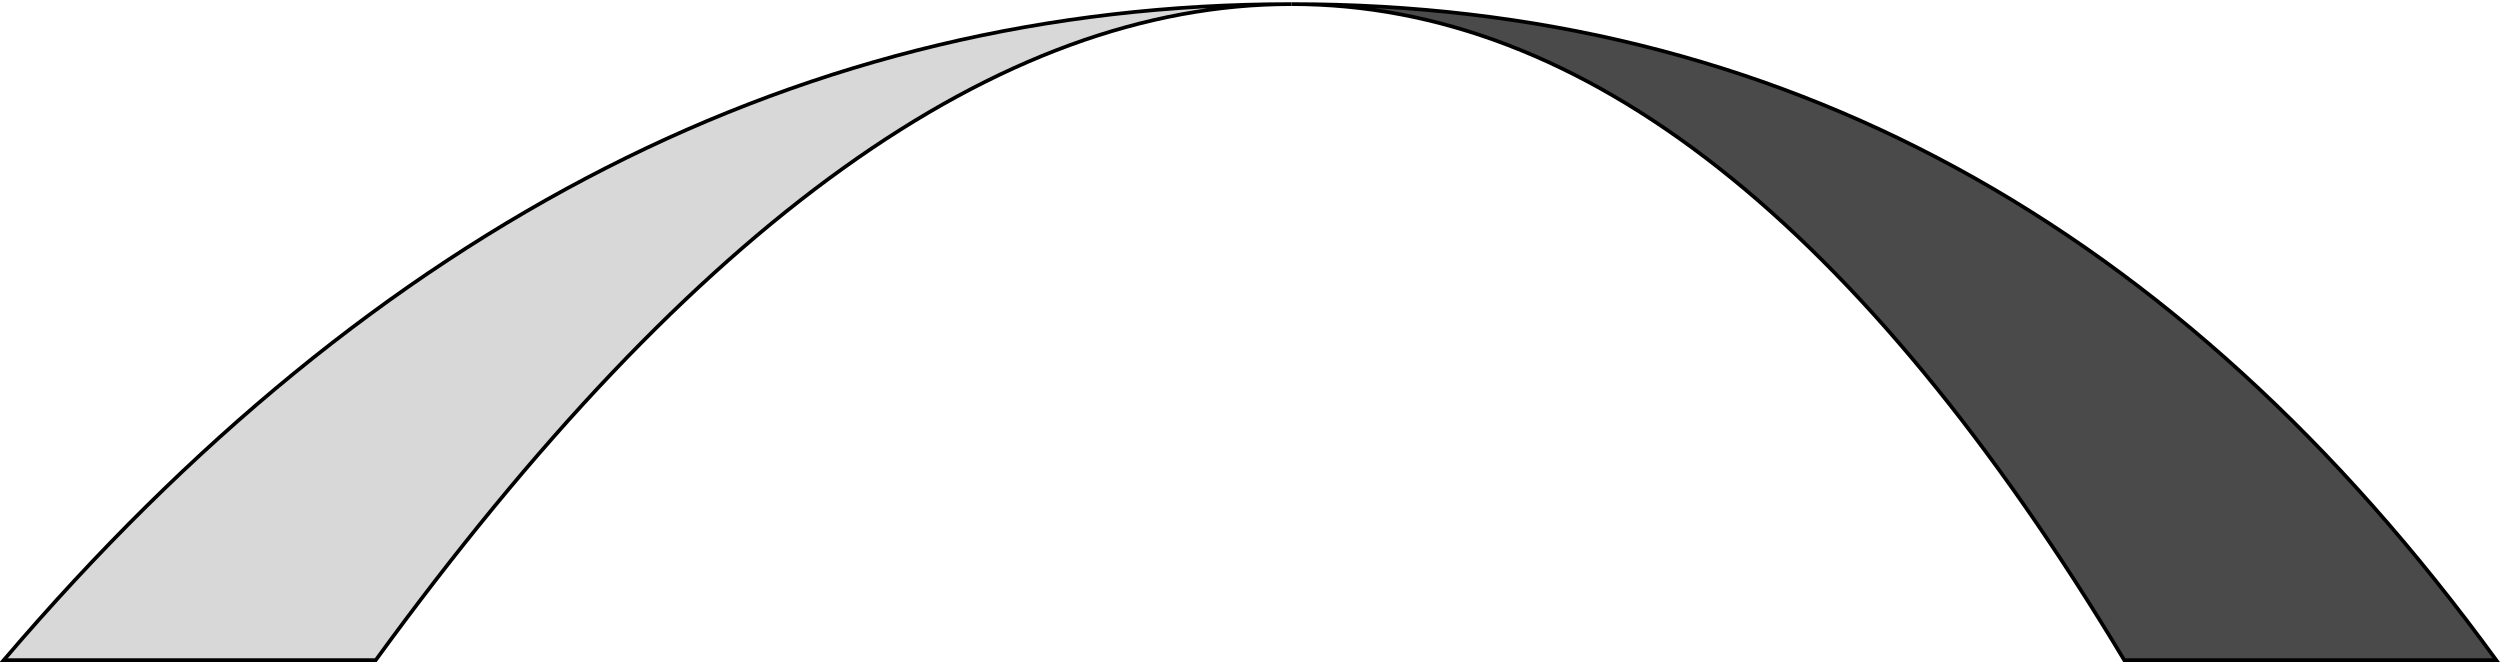
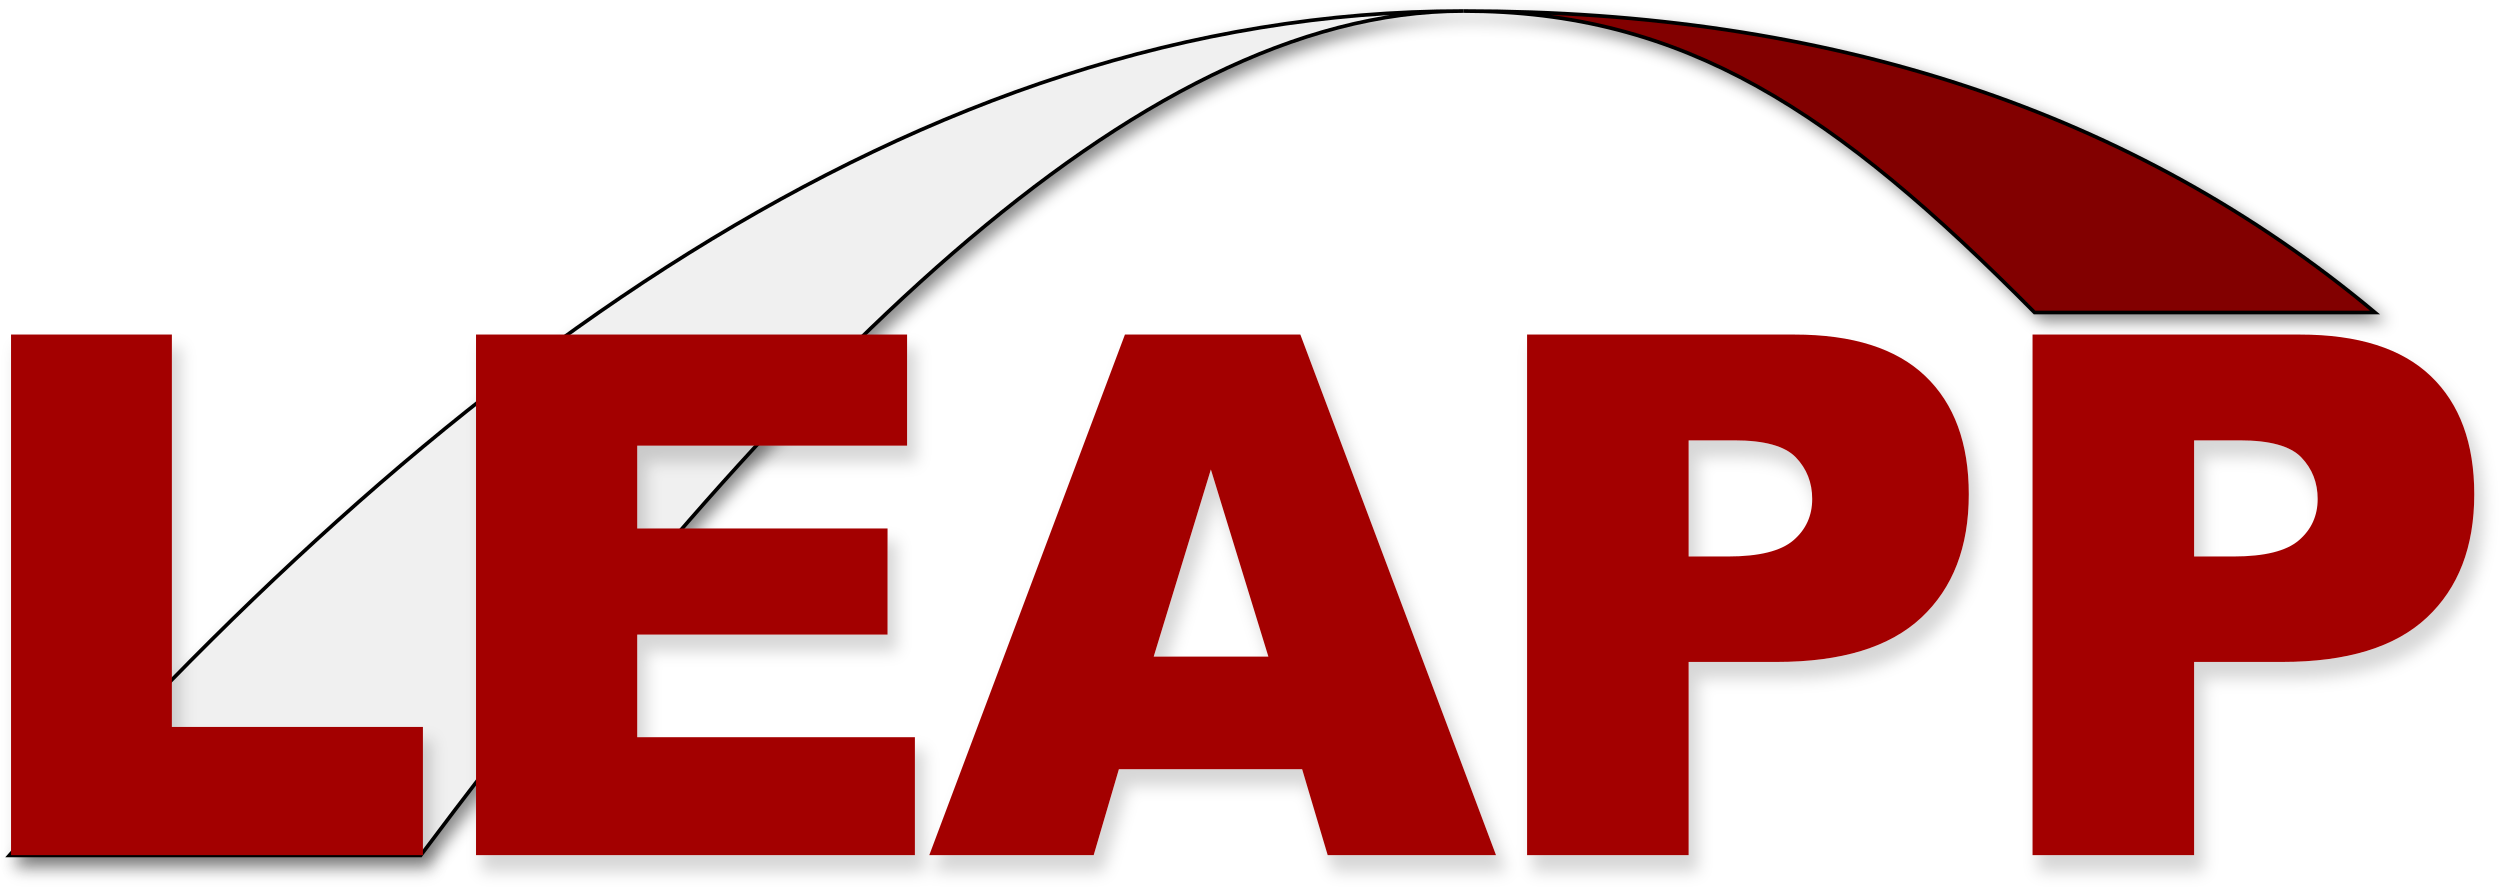
- <svg xmlns="http://www.w3.org/2000/svg" width="672px" height="178px" viewBox="0 0 672 178" version="1.1">
-   <defs />
+ <svg xmlns="http://www.w3.org/2000/svg" xmlns:xlink="http://www.w3.org/1999/xlink" width="680px" height="241px" viewBox="0 0 680 241" version="1.1">
+   <defs>
+     <filter x="-0.9%" y="-2.6%" width="102.6%" height="107.0%" filterUnits="objectBoundingBox" id="filter-1">
+       <feOffset dx="2" dy="2" in="SourceAlpha" result="shadowOffsetOuter1" />
+       <feGaussianBlur stdDeviation="2" in="shadowOffsetOuter1" result="shadowBlurOuter1" />
+       <feColorMatrix values="0 0 0 0 0   0 0 0 0 0   0 0 0 0 0  0 0 0 0.455 0" type="matrix" in="shadowBlurOuter1" result="shadowMatrixOuter1" />
+       <feMerge>
+         <feMergeNode in="shadowMatrixOuter1" />
+         <feMergeNode in="SourceGraphic" />
+       </feMerge>
+     </filter>
+     <path d="M1,88 L44.752,88 L44.752,194.723 L113.035,194.723 L113.035,229.589 L1,229.589 L1,88 Z M127.477,88 L244.727,88 L244.727,118.23 L171.325,118.23 L171.325,140.734 L239.415,140.734 L239.415,169.612 L171.325,169.612 L171.325,197.524 L246.852,197.524 L246.852,229.589 L127.477,229.589 L127.477,88 Z M352.177,206.216 L302.341,206.216 L295.484,229.589 L250.767,229.589 L303.983,88 L351.695,88 L404.911,229.589 L359.131,229.589 L352.177,206.216 Z M343.002,175.6 L327.356,124.701 L311.806,175.6 L343.002,175.6 Z M413.365,88 L486.091,88 C501.931,88 513.794,91.767 521.682,99.3 C529.569,106.833 533.513,117.554 533.513,131.462 C533.513,145.756 529.215,156.927 520.619,164.976 C512.023,173.024 498.904,177.048 481.262,177.048 L457.31,177.048 L457.31,229.589 L413.365,229.589 L413.365,88 Z M457.31,148.364 L468.03,148.364 C476.465,148.364 482.389,146.899 485.801,143.969 C489.214,141.039 490.92,137.289 490.92,132.717 C490.92,128.275 489.439,124.508 486.477,121.417 C483.516,118.327 477.946,116.781 469.769,116.781 L457.31,116.781 L457.31,148.364 Z M550.852,88 L623.578,88 C639.418,88 651.281,91.767 659.169,99.3 C667.056,106.833 671,117.554 671,131.462 C671,145.756 666.702,156.927 658.106,164.976 C649.511,173.024 636.392,177.048 618.749,177.048 L594.797,177.048 L594.797,229.589 L550.852,229.589 L550.852,88 Z M594.797,148.364 L605.518,148.364 C613.952,148.364 619.876,146.899 623.289,143.969 C626.701,141.039 628.407,137.289 628.407,132.717 C628.407,128.275 626.927,124.508 623.965,121.417 C621.003,118.327 615.433,116.781 607.256,116.781 L594.797,116.781 L594.797,148.364 Z" id="path-2" />
+     <filter x="-1.0%" y="-3.2%" width="102.5%" height="112.0%" filterUnits="objectBoundingBox" id="filter-3">
+       <feMorphology radius="0.5" operator="dilate" in="SourceAlpha" result="shadowSpreadOuter1" />
+       <feOffset dx="2" dy="4" in="shadowSpreadOuter1" result="shadowOffsetOuter1" />
+       <feGaussianBlur stdDeviation="2" in="shadowOffsetOuter1" result="shadowBlurOuter1" />
+       <feComposite in="shadowBlurOuter1" in2="SourceAlpha" operator="out" result="shadowBlurOuter1" />
+       <feColorMatrix values="0 0 0 0 0   0 0 0 0 0   0 0 0 0 0  0 0 0 0.157 0" type="matrix" in="shadowBlurOuter1" />
+     </filter>
+   </defs>
  <g id="Page-1" stroke="none" stroke-width="1" fill="none" fill-rule="evenodd">
-     <g id="LeAppLogo" transform="translate(1, 1)" stroke="#000000">
-       <path d="M346.16,0.105 C424.737,0.105 499.35,58.884 570,176.44 L670,176.44 C584.518,58.884 476.571,0.105 346.16,0.105" id="Path" fill="#4A4A4A" />
-       <path d="M346.16,0.105 C215.749,0.105 100.362,58.884 0,176.44 L0,176.44 L100,176.44 C185.53,58.884 267.583,0.105 346.16,0.105" id="Path" fill="#D8D8D8" />
+     <g id="LeAppLogoProposal" transform="translate(2, 3)">
+       <g id="LeAppLogo" filter="url(#filter-1)" stroke="#000000">
+         <path d="M551.402,82 L644,82 C578.537,27.333 495.87,0 396,0 C456.175,0 497.298,27.333 551.402,82 Z" id="Path" fill="#820000" />
+         <path d="M0.539,229.668 L112.429,229.668 C210.274,99.001 306.11,-3.15914022e-14 396,0 C246.812,0 115.351,99.001 0.539,229.668 Z" id="Path" fill="#F0F0F0" />
+       </g>
+       <g id="LEAPP">
+         <use fill="black" fill-opacity="1" filter="url(#filter-3)" xlink:href="#path-2" />
+         <use fill="#A30000" fill-rule="evenodd" xlink:href="#path-2" />
+       </g>
    </g>
  </g>
</svg>
